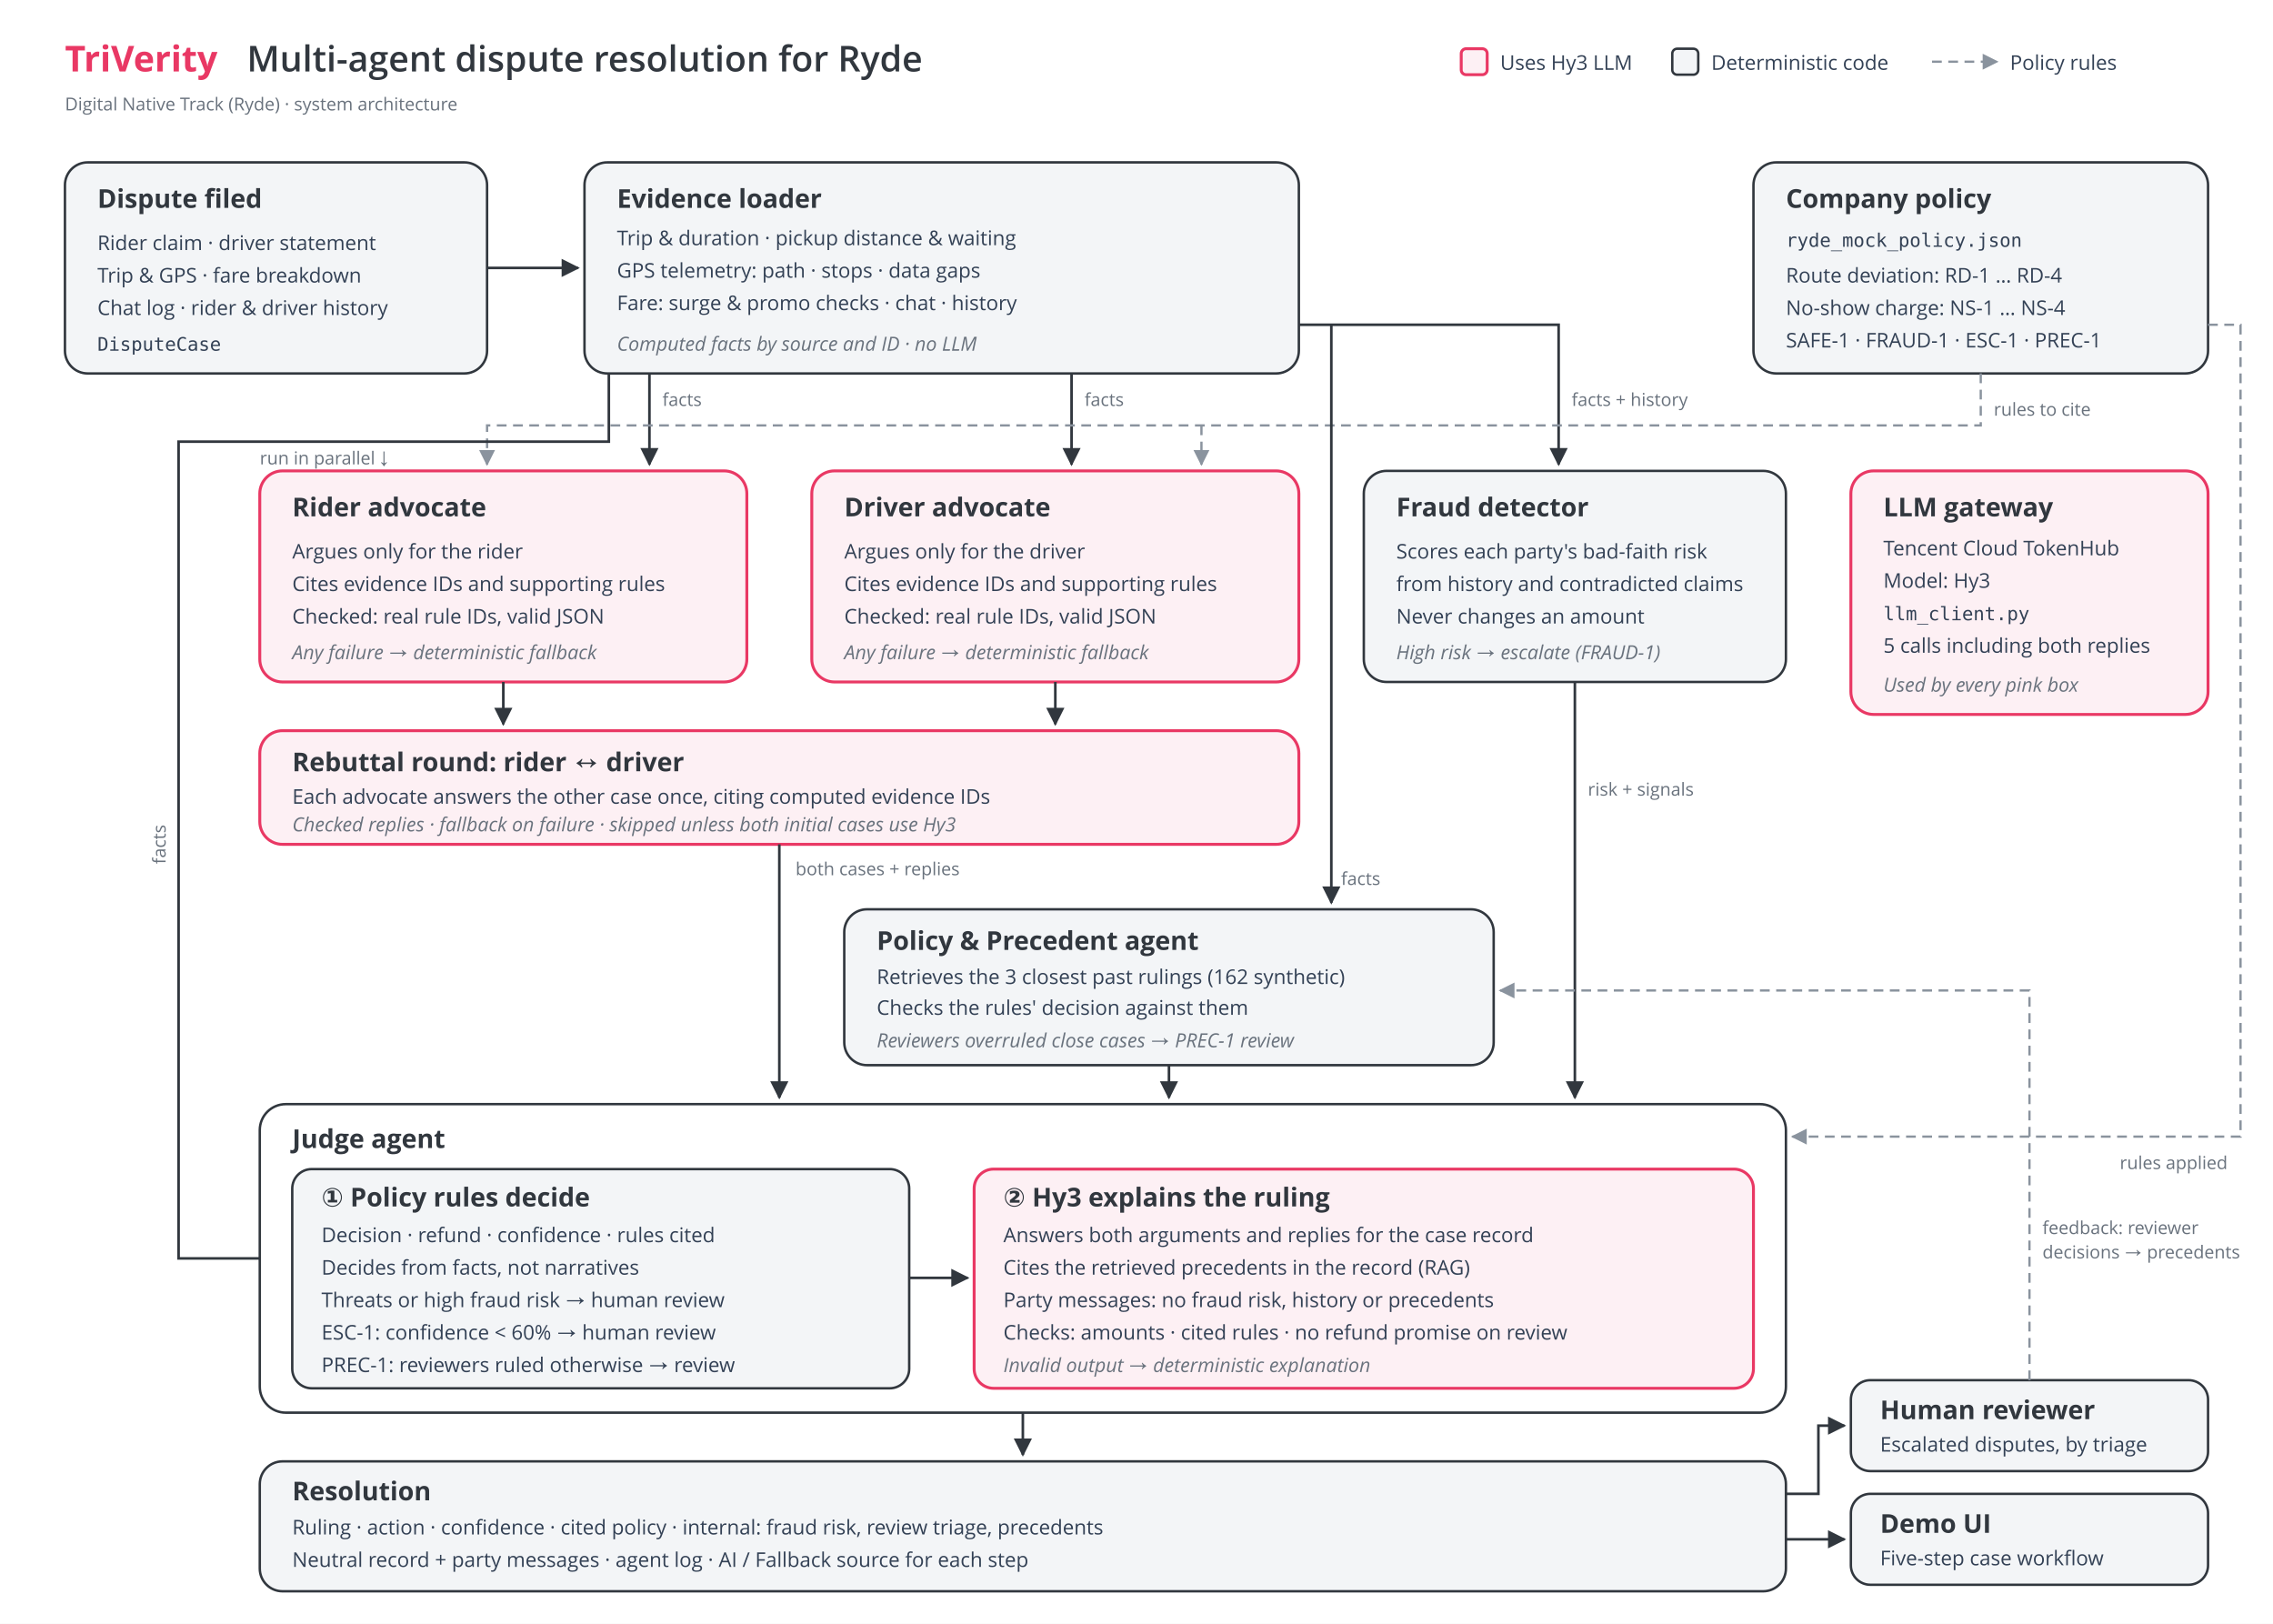
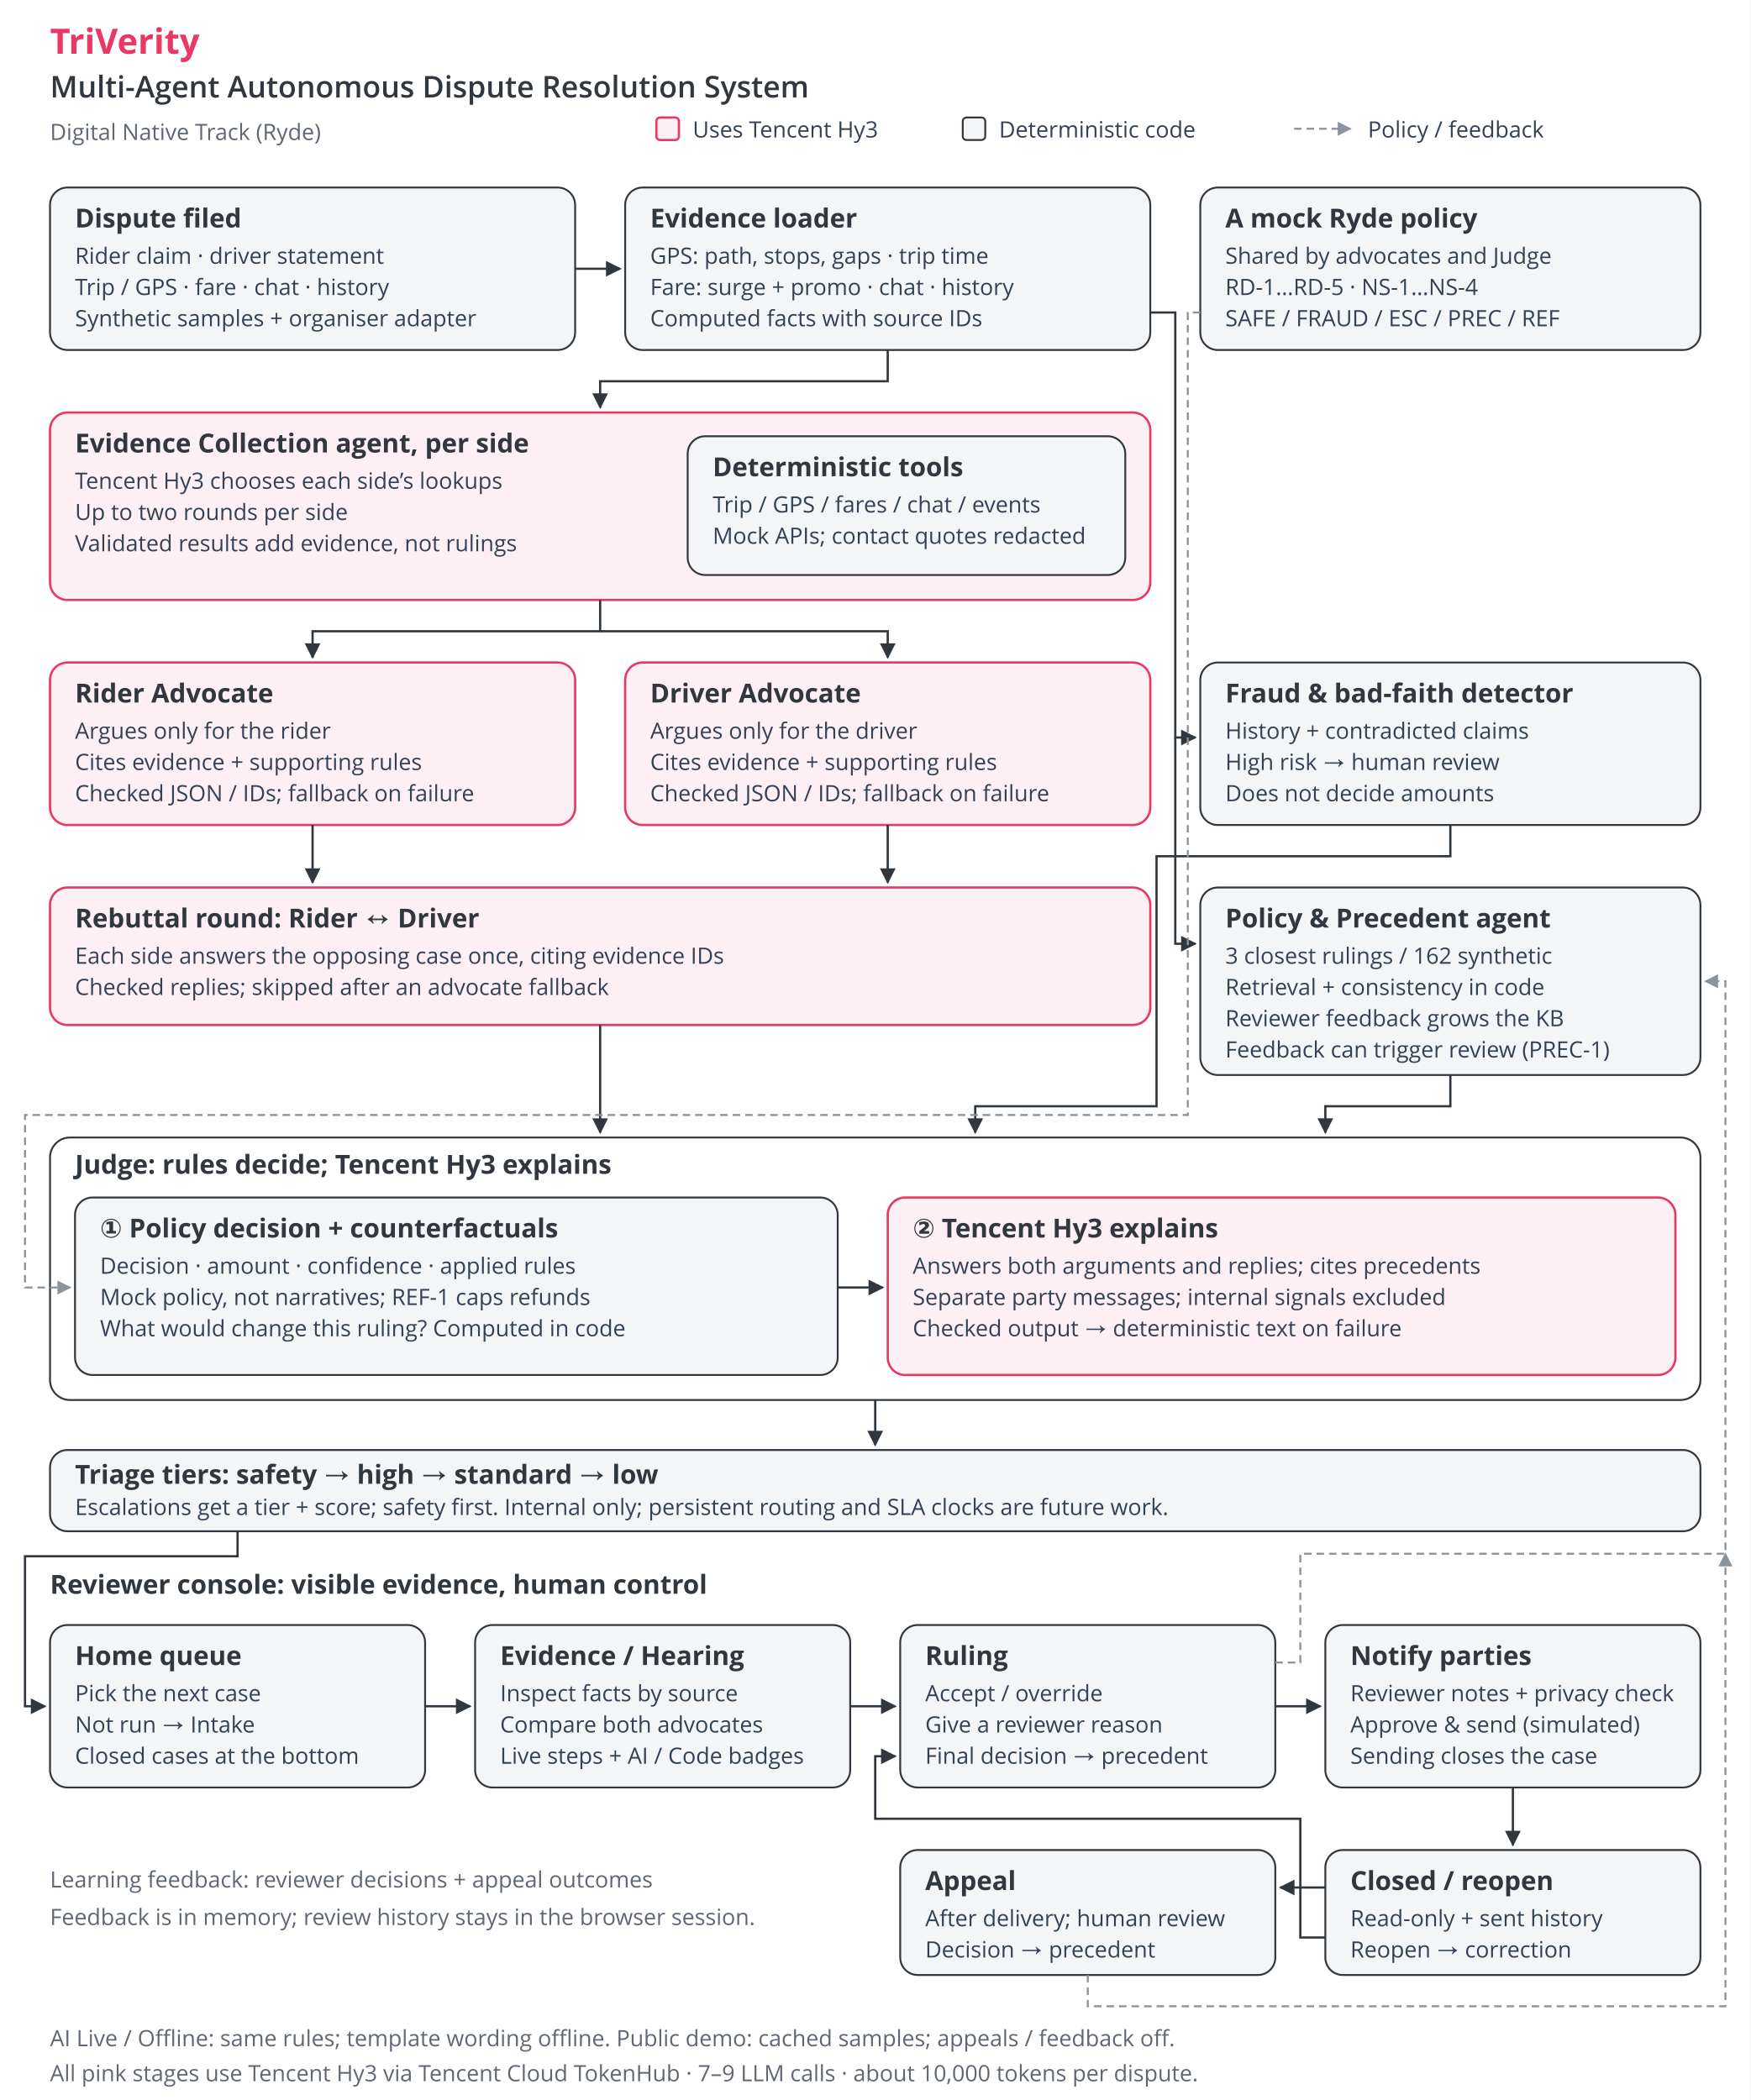
- <svg xmlns="http://www.w3.org/2000/svg" viewBox="0 0 1400 1000" width="1400" height="1000" font-family="Poppins, 'Open Sans', Helvetica, Arial, sans-serif">
+ <svg xmlns="http://www.w3.org/2000/svg" viewBox="0 0 1400 1680" width="1400" height="1680" font-family="Poppins, 'Open Sans', Helvetica, Arial, sans-serif" role="img" aria-labelledby="title description">
  <defs>
    <marker id="arrow" viewBox="0 0 10 10" refX="9" refY="5" markerWidth="7" markerHeight="7" orient="auto-start-reverse">
-       <path d="M0,0 L10,5 L0,10 z" fill="#31373E" />
+       <path d="M0,0 L10,5 L0,10z" fill="#31373E" />
    </marker>
    <marker id="arrow-grey" viewBox="0 0 10 10" refX="9" refY="5" markerWidth="7" markerHeight="7" orient="auto-start-reverse">
-       <path d="M0,0 L10,5 L0,10 z" fill="#8A939E" />
+       <path d="M0,0 L10,5 L0,10z" fill="#8A939E" />
    </marker>
    <style>
      .det { fill: #F3F5F7; stroke: #31373E; stroke-width: 1.5; }
      .llm { fill: #FDF0F4; stroke: #E93864; stroke-width: 1.8; }
      .frame { fill: #FFFFFF; stroke: #31373E; stroke-width: 1.5; }
-       .h { font-size: 16px; font-weight: 700; fill: #31373E; }
-       .t { font-size: 12.5px; fill: #334155; }
-       .note { font-size: 12px; font-style: italic; fill: #69727D; }
-       .mono { font-size: 11.5px; font-family: Menlo, Consolas, monospace; fill: #334155; }
-       .lbl { font-size: 11px; fill: #69727D; }
-       .flow { stroke: #31373E; stroke-width: 1.6; fill: none; marker-end: url(#arrow); }
-       .rules { stroke: #8A939E; stroke-width: 1.4; stroke-dasharray: 6 4; fill: none; marker-end: url(#arrow-grey); }
+       .h { font-size: 21px; font-weight: 700; fill: #31373E; }
+       .t { font-size: 18px; fill: #334155; }
+       .note { font-size: 18px; fill: #606774; }
+       .flow { stroke: #31373E; stroke-width: 1.8; fill: none; marker-end: url(#arrow); }
+       .rules { stroke: #8A939E; stroke-width: 1.6; stroke-dasharray: 6 4; fill: none; marker-end: url(#arrow-grey); }
    </style>
  </defs>
-   <rect width="1400" height="1000" fill="#FFFFFF" />
-   <text x="40" y="44" font-size="22" font-weight="700" fill="#E93864">TriVerity</text>
-   <text x="152" y="44" font-size="22" font-weight="600" fill="#31373E">Multi-agent dispute resolution for Ryde</text>
-   <text x="40" y="68" class="lbl" font-size="13">Digital Native Track (Ryde) · system architecture</text>
-   <rect x="900" y="30" width="16" height="16" rx="3" class="llm" />
-   <text x="924" y="43" class="t">Uses Hy3 LLM</text>
-   <rect x="1030" y="30" width="16" height="16" rx="3" class="det" />
-   <text x="1054" y="43" class="t">Deterministic code</text>
-   <line x1="1190" y1="38" x2="1230" y2="38" class="rules" marker-end="none" />
-   <text x="1238" y="43" class="t">Policy rules</text>
-   <rect x="40" y="100" width="260" height="130" rx="14" class="det" />
-   <text x="60" y="128" class="h">Dispute filed</text>
-   <text x="60" y="154" class="t">Rider claim · driver statement</text>
-   <text x="60" y="174" class="t">Trip &amp; GPS · fare breakdown</text>
-   <text x="60" y="194" class="t">Chat log · rider &amp; driver history</text>
-   <text x="60" y="216" class="mono">DisputeCase</text>
-   <rect x="360" y="100" width="440" height="130" rx="14" class="det" />
-   <text x="380" y="128" class="h">Evidence loader</text>
-   <text x="380" y="151" class="t">Trip &amp; duration · pickup distance &amp; waiting</text>
-   <text x="380" y="171" class="t">GPS telemetry: path · stops · data gaps</text>
-   <text x="380" y="191" class="t">Fare: surge &amp; promo checks · chat · history</text>
-   <text x="380" y="216" class="note">Computed facts by source and ID · no LLM</text>
-   <rect x="1080" y="100" width="280" height="130" rx="14" class="det" />
-   <text x="1100" y="128" class="h">Company policy</text>
-   <text x="1100" y="152" class="mono">ryde_mock_policy.json</text>
-   <text x="1100" y="174" class="t">Route deviation: RD-1 … RD-4</text>
-   <text x="1100" y="194" class="t">No-show charge: NS-1 … NS-4</text>
-   <text x="1100" y="214" class="t">SAFE-1 · FRAUD-1 · ESC-1 · PREC-1</text>
-   <path d="M300,165 H356" class="flow" />
-   <path d="M400,230 V286" class="flow" />
-   <path d="M660,230 V286" class="flow" />
-   <path d="M800,200 H960 V286" class="flow" />
-   <text x="408" y="250" class="lbl">facts</text>
-   <text x="668" y="250" class="lbl">facts</text>
-   <text x="968" y="250" class="lbl">facts + history</text>
-   <path d="M1220,230 V262 H300 V286" class="rules" />
-   <path d="M740,262 V286" class="rules" />
-   <text x="1228" y="256" class="lbl">rules to cite</text>
-   <path d="M375,230 V272 H110 V775 H176" class="flow" />
-   <text x="102" y="520" class="lbl" transform="rotate(-90 102 520)" text-anchor="middle">facts</text>
-   <text x="160" y="286" class="lbl">run in parallel ↓</text>
-   <rect x="160" y="290" width="300" height="130" rx="14" class="llm" />
-   <text x="180" y="318" class="h">Rider advocate</text>
-   <text x="180" y="344" class="t">Argues only for the rider</text>
-   <text x="180" y="364" class="t">Cites evidence IDs and supporting rules</text>
-   <text x="180" y="384" class="t">Checked: real rule IDs, valid JSON</text>
-   <text x="180" y="406" class="note">Any failure → deterministic fallback</text>
-   <rect x="500" y="290" width="300" height="130" rx="14" class="llm" />
-   <text x="520" y="318" class="h">Driver advocate</text>
-   <text x="520" y="344" class="t">Argues only for the driver</text>
-   <text x="520" y="364" class="t">Cites evidence IDs and supporting rules</text>
-   <text x="520" y="384" class="t">Checked: real rule IDs, valid JSON</text>
-   <text x="520" y="406" class="note">Any failure → deterministic fallback</text>
-   <rect x="840" y="290" width="260" height="130" rx="14" class="det" />
-   <text x="860" y="318" class="h">Fraud detector</text>
-   <text x="860" y="344" class="t">Scores each party's bad-faith risk</text>
-   <text x="860" y="364" class="t">from history and contradicted claims</text>
-   <text x="860" y="384" class="t">Never changes an amount</text>
-   <text x="860" y="406" class="note">High risk → escalate (FRAUD-1)</text>
-   <rect x="1140" y="290" width="220" height="150" rx="14" class="llm" />
-   <text x="1160" y="318" class="h">LLM gateway</text>
-   <text x="1160" y="342" class="t">Tencent Cloud TokenHub</text>
-   <text x="1160" y="362" class="t">Model: Hy3</text>
-   <text x="1160" y="382" class="mono">llm_client.py</text>
-   <text x="1160" y="402" class="t">5 calls including both replies</text>
-   <text x="1160" y="426" class="note">Used by every pink box</text>
-   <path d="M310,420 V446" class="flow" />
-   <path d="M650,420 V446" class="flow" />
-   <rect x="160" y="450" width="640" height="70" rx="14" class="llm" />
-   <text x="180" y="475" class="h">Rebuttal round: rider ↔ driver</text>
-   <text x="180" y="495" class="t">Each advocate answers the other case once, citing computed evidence IDs</text>
-   <text x="180" y="512" class="note">Checked replies · fallback on failure · skipped unless both initial cases use Hy3</text>
-   <path d="M480,520 V676" class="flow" />
-   <text x="490" y="539" class="lbl">both cases + replies</text>
-   <path d="M970,420 V676" class="flow" />
-   <text x="978" y="490" class="lbl">risk + signals</text>
-   <path d="M1360,200 H1380 V700 H1104" class="rules" />
-   <text x="1372" y="720" class="lbl" text-anchor="end">rules applied</text>
-   <path d="M820,200 V556" class="flow" />
-   <text x="826" y="545" class="lbl">facts</text>
-   <rect x="520" y="560" width="400" height="96" rx="14" class="det" />
-   <text x="540" y="585" class="h">Policy &amp; Precedent agent</text>
-   <text x="540" y="606" class="t">Retrieves the 3 closest past rulings (162 synthetic)</text>
-   <text x="540" y="625" class="t">Checks the rules' decision against them</text>
-   <text x="540" y="645" class="note">Reviewers overruled close cases → PREC-1 review</text>
-   <path d="M720,656 V676" class="flow" />
-   <rect x="160" y="680" width="940" height="190" rx="16" class="frame" />
-   <text x="180" y="707" class="h">Judge agent</text>
-   <rect x="180" y="720" width="380" height="135" rx="12" class="det" />
-   <text x="198" y="743" class="h">① Policy rules decide</text>
-   <text x="198" y="765" class="t">Decision · refund · confidence · rules cited</text>
-   <text x="198" y="785" class="t">Decides from facts, not narratives</text>
-   <text x="198" y="805" class="t">Threats or high fraud risk → human review</text>
-   <text x="198" y="825" class="t">ESC-1: confidence &lt; 60% → human review</text>
-   <text x="198" y="845" class="t">PREC-1: reviewers ruled otherwise → review</text>
-   <path d="M560,787 H596" class="flow" />
-   <rect x="600" y="720" width="480" height="135" rx="12" class="llm" />
-   <text x="618" y="743" class="h">② Hy3 explains the ruling</text>
-   <text x="618" y="765" class="t">Answers both arguments and replies for the case record</text>
-   <text x="618" y="785" class="t">Cites the retrieved precedents in the record (RAG)</text>
-   <text x="618" y="805" class="t">Party messages: no fraud risk, history or precedents</text>
-   <text x="618" y="825" class="t">Checks: amounts · cited rules · no refund promise on review</text>
-   <text x="618" y="845" class="note">Invalid output → deterministic explanation</text>
-   <path d="M630,870 V896" class="flow" />
-   <rect x="160" y="900" width="940" height="80" rx="14" class="det" />
-   <text x="180" y="924" class="h">Resolution</text>
-   <text x="180" y="945" class="t">Ruling · action · confidence · cited policy · internal: fraud risk, review triage, precedents</text>
-   <text x="180" y="965" class="t">Neutral record + party messages · agent log · AI / Fallback source for each step</text>
-   <rect x="1140" y="850" width="220" height="56" rx="12" class="det" />
-   <text x="1158" y="874" class="h" font-size="15">Human reviewer</text>
-   <text x="1158" y="894" class="t">Escalated disputes, by triage</text>
-   <rect x="1140" y="920" width="220" height="56" rx="12" class="det" />
-   <text x="1158" y="944" class="h" font-size="15">Demo UI</text>
-   <text x="1158" y="964" class="t">Five-step case workflow</text>
-   <path d="M1100,920 H1120 V878 H1136" class="flow" />
-   <path d="M1100,948 H1136" class="flow" />
-   <path d="M1250,850 V610 H924" class="rules" />
-   <text x="1258" y="760" class="lbl">feedback: reviewer</text>
-   <text x="1258" y="775" class="lbl">decisions → precedents</text>
+   <rect width="1400" height="1680" fill="#FFFFFF" />
+   <text x="40" y="43" font-size="28" font-weight="700" fill="#E93864">TriVerity</text>
+   <text x="40" y="78" font-size="24" font-weight="600" fill="#31373E">Multi-Agent Autonomous Dispute Resolution System</text>
+   <text x="40" y="112" class="note">Digital Native Track (Ryde)</text>
+   <rect x="525" y="94" width="18" height="18" rx="3" class="llm" />
+   <text x="554" y="110" class="t">Uses Tencent Hy3</text>
+   <rect x="770" y="94" width="18" height="18" rx="3" class="det" />
+   <text x="799" y="110" class="t">Deterministic code</text>
+   <path d="M1035,103 H1080" class="rules" />
+   <text x="1094" y="110" class="t">Policy / feedback</text>
+   <g data-node="case">
+     <rect x="40" y="150" width="420" height="130" rx="14" class="det" />
+     <text x="60" y="182" class="h">Dispute filed</text>
+     <text x="60" y="211" class="t">Rider claim · driver statement</text>
+     <text x="60" y="236" class="t">Trip / GPS · fare · chat · history</text>
+     <text x="60" y="261" class="t">Synthetic samples + organiser adapter</text>
+   </g>
+   <g data-node="facts">
+     <rect x="500" y="150" width="420" height="130" rx="14" class="det" />
+     <text x="520" y="182" class="h">Evidence loader</text>
+     <text x="520" y="211" class="t">GPS: path, stops, gaps · trip time</text>
+     <text x="520" y="236" class="t">Fare: surge + promo · chat · history</text>
+     <text x="520" y="261" class="t">Computed facts with source IDs</text>
+   </g>
+   <g data-node="policy">
+     <rect x="960" y="150" width="400" height="130" rx="14" class="det" />
+     <text x="980" y="182" class="h">A mock Ryde policy</text>
+     <text x="980" y="211" class="t">Shared by advocates and Judge</text>
+     <text x="980" y="236" class="t">RD-1…RD-5 · NS-1…NS-4</text>
+     <text x="980" y="261" class="t">SAFE / FRAUD / ESC / PREC / REF</text>
+   </g>
+   <path d="M460,215 H496" class="flow" />
+   <path d="M710,280 V305 H480 V326" class="flow" />
+   <g data-node="collection">
+     <rect x="40" y="330" width="880" height="150" rx="14" class="llm" />
+     <text x="60" y="362" class="h">Evidence Collection agent, per side</text>
+     <text x="60" y="391" class="t">Tencent Hy3 chooses each side’s lookups</text>
+     <text x="60" y="416" class="t">Up to two rounds per side</text>
+     <text x="60" y="441" class="t">Validated results add evidence, not rulings</text>
+   </g>
+   <g data-node="tools">
+     <rect x="550" y="349" width="350" height="111" rx="14" class="det" />
+     <text x="570" y="381" class="h">Deterministic tools</text>
+     <text x="570" y="410" class="t">Trip / GPS / fares / chat / events</text>
+     <text x="570" y="435" class="t">Mock APIs; contact quotes redacted</text>
+   </g>
+   <path d="M920,250 H940 V590 H956" class="flow" />
+   <path d="M940,590 V755 H956" class="flow" />
+   <path d="M480,480 V505 H250 V526" class="flow" />
+   <path d="M480,505 H710 V526" class="flow" />
+   <g data-node="rider">
+     <rect x="40" y="530" width="420" height="130" rx="14" class="llm" />
+     <text x="60" y="562" class="h">Rider Advocate</text>
+     <text x="60" y="591" class="t">Argues only for the rider</text>
+     <text x="60" y="616" class="t">Cites evidence + supporting rules</text>
+     <text x="60" y="641" class="t">Checked JSON / IDs; fallback on failure</text>
+   </g>
+   <g data-node="driver">
+     <rect x="500" y="530" width="420" height="130" rx="14" class="llm" />
+     <text x="520" y="562" class="h">Driver Advocate</text>
+     <text x="520" y="591" class="t">Argues only for the driver</text>
+     <text x="520" y="616" class="t">Cites evidence + supporting rules</text>
+     <text x="520" y="641" class="t">Checked JSON / IDs; fallback on failure</text>
+   </g>
+   <g data-node="fraud">
+     <rect x="960" y="530" width="400" height="130" rx="14" class="det" />
+     <text x="980" y="562" class="h">Fraud &amp; bad-faith detector</text>
+     <text x="980" y="591" class="t">History + contradicted claims</text>
+     <text x="980" y="616" class="t">High risk → human review</text>
+     <text x="980" y="641" class="t">Does not decide amounts</text>
+   </g>
+   <path d="M250,660 V706" class="flow" />
+   <path d="M710,660 V706" class="flow" />
+   <g data-node="rebuttal">
+     <rect x="40" y="710" width="880" height="110" rx="14" class="llm" />
+     <text x="60" y="742" class="h">Rebuttal round: Rider ↔ Driver</text>
+     <text x="60" y="771" class="t">Each side answers the opposing case once, citing evidence IDs</text>
+     <text x="60" y="796" class="t">Checked replies; skipped after an advocate fallback</text>
+   </g>
+   <g data-node="precedent">
+     <rect x="960" y="710" width="400" height="150" rx="14" class="det" />
+     <text x="980" y="742" class="h">Policy &amp; Precedent agent</text>
+     <text x="980" y="771" class="t">3 closest rulings / 162 synthetic</text>
+     <text x="980" y="796" class="t">Retrieval + consistency in code</text>
+     <text x="980" y="821" class="t">Reviewer feedback grows the KB</text>
+     <text x="980" y="846" class="t">Feedback can trigger review (PREC-1)</text>
+   </g>
+   <path d="M480,820 V906" class="flow" />
+   <path d="M1160,660 V685 H925 V885 H780 V906" class="flow" />
+   <path d="M1160,860 V885 H1060 V906" class="flow" />
+   <g data-node="judge">
+     <rect x="40" y="910" width="1320" height="210" rx="16" class="frame" />
+     <text x="60" y="939" class="h">Judge: rules decide; Tencent Hy3 explains</text>
+   </g>
+   <g data-node="rules">
+     <rect x="60" y="958" width="610" height="142" rx="14" class="det" />
+     <text x="80" y="990" class="h">① Policy decision + counterfactuals</text>
+     <text x="80" y="1019" class="t">Decision · amount · confidence · applied rules</text>
+     <text x="80" y="1044" class="t">Mock policy, not narratives; REF-1 caps refunds</text>
+     <text x="80" y="1069" class="t">What would change this ruling? Computed in code</text>
+   </g>
+   <g data-node="narration">
+     <rect x="710" y="958" width="630" height="142" rx="14" class="llm" />
+     <text x="730" y="990" class="h">② Tencent Hy3 explains</text>
+     <text x="730" y="1019" class="t">Answers both arguments and replies; cites precedents</text>
+     <text x="730" y="1044" class="t">Separate party messages; internal signals excluded</text>
+     <text x="730" y="1069" class="t">Checked output → deterministic text on failure</text>
+   </g>
+   <path d="M670,1030 H706" class="flow" />
+   <path d="M960,250 H950 V892 H20 V1030 H56" class="rules" />
+   <path d="M700,1120 V1156" class="flow" />
+   <g data-node="triage">
+     <rect x="40" y="1160" width="1320" height="65" rx="14" class="det" />
+     <text x="60" y="1187" class="h">Triage tiers: safety → high → standard → low</text>
+     <text x="60" y="1212" class="t">Escalations get a tier + score; safety first. Internal only; persistent routing and SLA clocks are future work.</text>
+   </g>
+   <path d="M190,1225 V1245 H20 V1365 H36" class="flow" />
+   <text x="40" y="1275" class="h">Reviewer console: visible evidence, human control</text>
+   <g data-node="home">
+     <rect x="40" y="1300" width="300" height="130" rx="14" class="det" />
+     <text x="60" y="1332" class="h">Home queue</text>
+     <text x="60" y="1361" class="t">Pick the next case</text>
+     <text x="60" y="1386" class="t">Not run → Intake</text>
+     <text x="60" y="1411" class="t">Closed cases at the bottom</text>
+   </g>
+   <g data-node="inspect">
+     <rect x="380" y="1300" width="300" height="130" rx="14" class="det" />
+     <text x="400" y="1332" class="h">Evidence / Hearing</text>
+     <text x="400" y="1361" class="t">Inspect facts by source</text>
+     <text x="400" y="1386" class="t">Compare both advocates</text>
+     <text x="400" y="1411" class="t">Live steps + AI / Code badges</text>
+   </g>
+   <g data-node="review">
+     <rect x="720" y="1300" width="300" height="130" rx="14" class="det" />
+     <text x="740" y="1332" class="h">Ruling</text>
+     <text x="740" y="1361" class="t">Accept / override</text>
+     <text x="740" y="1386" class="t">Give a reviewer reason</text>
+     <text x="740" y="1411" class="t">Final decision → precedent</text>
+   </g>
+   <g data-node="notify">
+     <rect x="1060" y="1300" width="300" height="130" rx="14" class="det" />
+     <text x="1080" y="1332" class="h">Notify parties</text>
+     <text x="1080" y="1361" class="t">Reviewer notes + privacy check</text>
+     <text x="1080" y="1386" class="t">Approve &amp; send (simulated)</text>
+     <text x="1080" y="1411" class="t">Sending closes the case</text>
+   </g>
+   <path d="M340,1365 H376" class="flow" />
+   <path d="M680,1365 H716" class="flow" />
+   <path d="M1020,1365 H1056" class="flow" />
+   <path d="M1210,1430 V1476" class="flow" />
+   <g data-node="closed">
+     <rect x="1060" y="1480" width="300" height="100" rx="14" class="det" />
+     <text x="1080" y="1512" class="h">Closed / reopen</text>
+     <text x="1080" y="1541" class="t">Read-only + sent history</text>
+     <text x="1080" y="1566" class="t">Reopen → correction</text>
+   </g>
+   <g data-node="appeal">
+     <rect x="720" y="1480" width="300" height="100" rx="14" class="det" />
+     <text x="740" y="1512" class="h">Appeal</text>
+     <text x="740" y="1541" class="t">After delivery; human review</text>
+     <text x="740" y="1566" class="t">Decision → precedent</text>
+   </g>
+   <path d="M1060,1510 H1024" class="flow" />
+   <path d="M1060,1550 H1040 V1455 H700 V1405 H716" class="flow" />
+   <path d="M1020,1330 H1040 V1243 H1380 V785 H1364" class="rules" />
+   <path d="M870,1580 V1605 H1380 V1243" class="rules" />
+   <text x="40" y="1510" class="note">Learning feedback: reviewer decisions + appeal outcomes</text>
+   <text x="40" y="1540" class="note">Feedback is in memory; review history stays in the browser session.</text>
+   <text x="40" y="1637" class="note">AI Live / Offline: same rules; template wording offline. Public demo: cached samples; appeals / feedback off.</text>
+   <text x="40" y="1665" class="note">All pink stages use Tencent Hy3 via Tencent Cloud TokenHub · 7–9 LLM calls · about 10,000 tokens per dispute.</text>
</svg>
